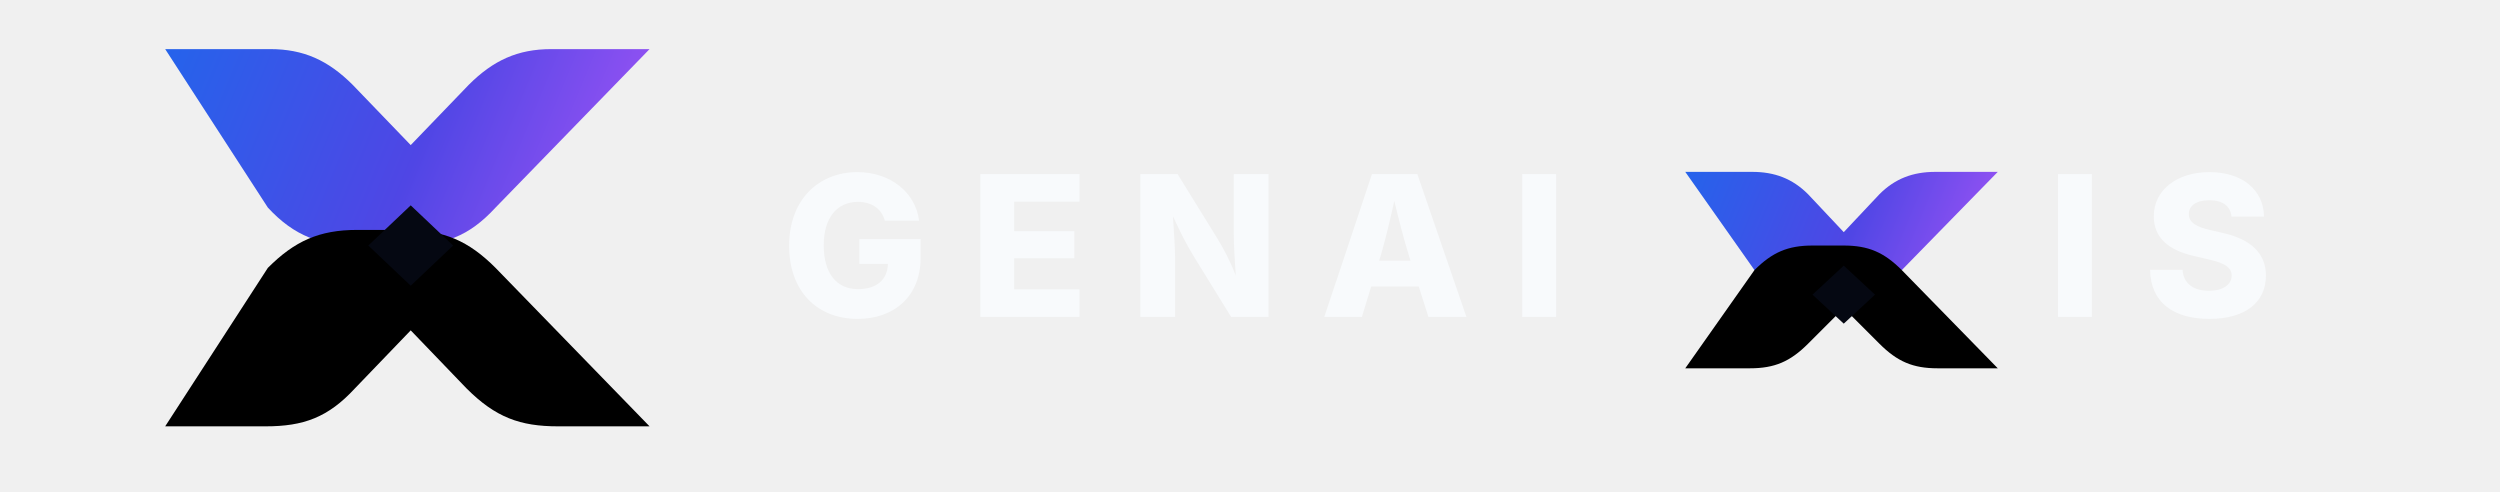
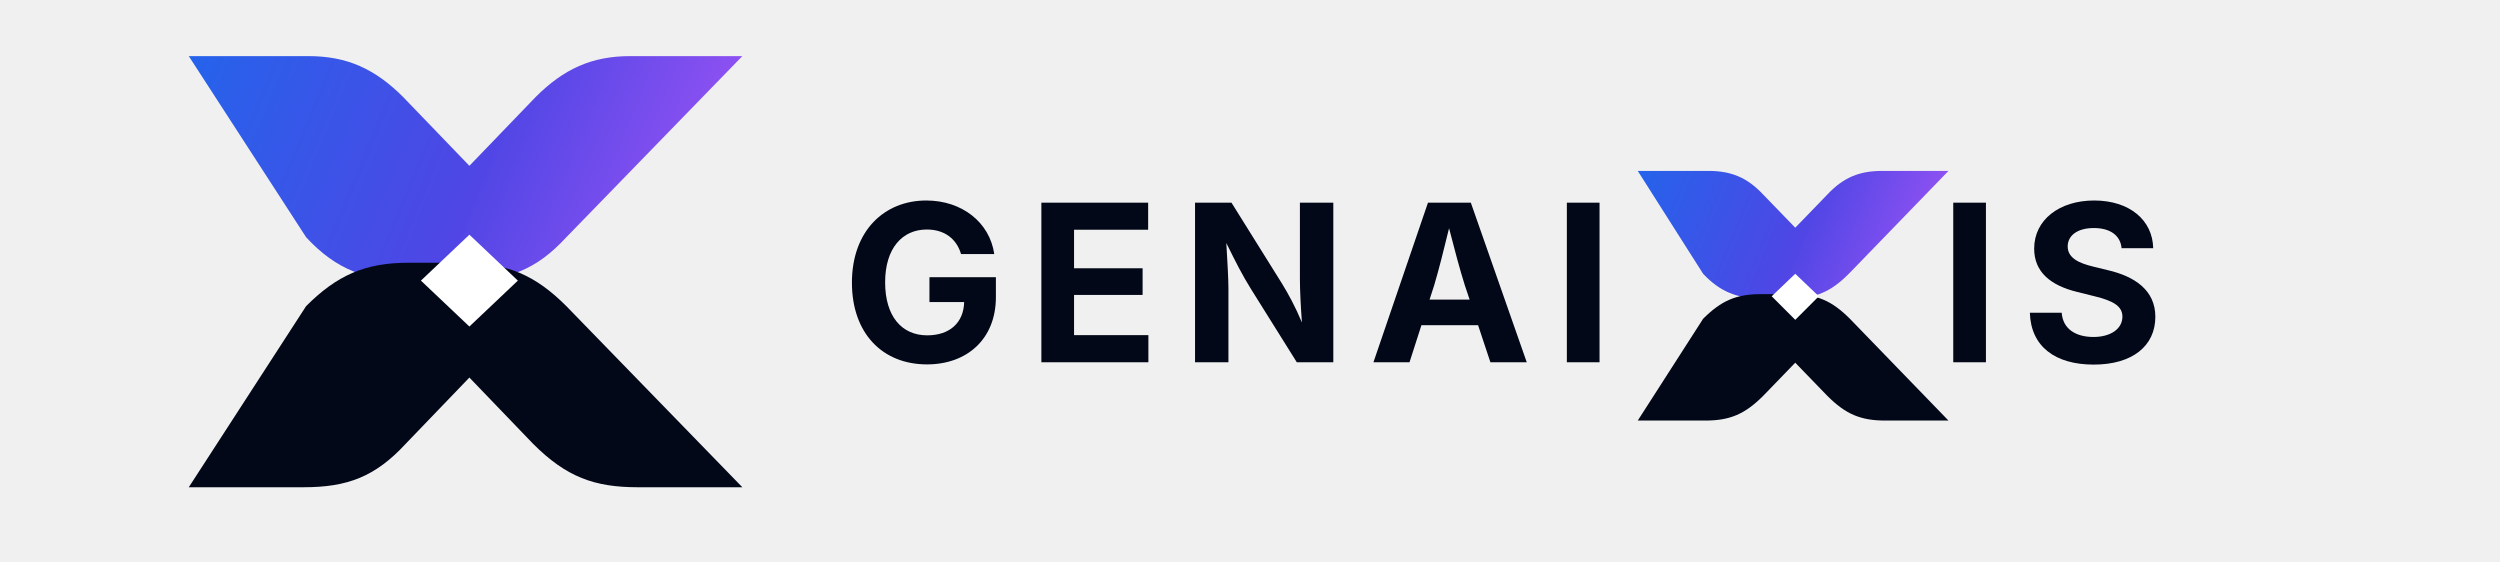
- <svg xmlns="http://www.w3.org/2000/svg" width="1120" height="220" viewBox="0 0 1120 220" fill="none">
+ <svg xmlns="http://www.w3.org/2000/svg" width="980" height="220" viewBox="0 0 980 220" fill="none">
  <path d="M74 22H121C136 22 147 27 158 38L184 65L210 38C221 27 232 22 247 22H291L222 93C210 106 199 110 181 110H160C144 110 132 106 120 93L74 22Z" fill="url(#top)" />
-   <path d="M74 191H119C136 191 147 187 159 174L184 148L209 174C222 187 233 191 250 191H291L222 120C210 108 199 103 181 103H160C143 103 132 108 120 120L74 191Z" fill="#000000" />
-   <path d="M165 110L184 92L203 110L184 128L165 110Z" fill="#050812" />
-   <text x="350" y="142" fill="#F8FAFC" font-family="Inter, Arial, Helvetica, sans-serif" font-size="88" font-weight="800" letter-spacing="18">GENAI</text>
-   <path d="M755 77H785C795 77 803 80 810 87L826 104L842 87C849 80 857 77 867 77H895L852 121C844 129 837 132 826 132H812C801 132 794 129 786 121L755 77Z" fill="url(#topSmall)" />
-   <path d="M755 165H784C795 165 802 162 810 154L826 138L842 154C850 162 857 165 868 165H895L852 121C844 113 837 110 826 110H812C801 110 794 113 786 121L755 165Z" fill="#000000" />
-   <path d="M812 132L826 119L840 132L826 145L812 132Z" fill="#050812" />
-   <text x="917" y="142" fill="#F8FAFC" font-family="Inter, Arial, Helvetica, sans-serif" font-size="88" font-weight="800" letter-spacing="18">IS</text>
+   <path d="M74 191H119C136 191 147 187 159 174L184 148L209 174C222 187 233 191 250 191H291L222 120C210 108 199 103 181 103H160C143 103 132 108 120 120L74 191Z" fill="#020817" />
+   <path d="M165 110L184 92L203 110L184 128L165 110Z" fill="#FFFFFF" />
+   <text x="330" y="142" fill="#020817" font-family="Inter, Arial, Helvetica, sans-serif" font-size="86" font-weight="700" letter-spacing="8">GENAI</text>
+   <g transform="translate(642 67) scale(0.42)">
+     <path d="M0 0H66C87 0 102 6 117 22L147 53L177 22C192 6 207 0 228 0H290L197 96C180 113 166 119 142 119H115C93 119 77 113 61 96L0 0Z" fill="url(#topSmall)" />
+     <path d="M0 233H63C86 233 100 227 117 210L147 179L177 210C194 227 208 233 231 233H290L198 138C181 121 167 115 143 115H115C92 115 78 121 61 138L0 233Z" fill="#020817" />
+     <path d="M125 117L147 96L169 117L147 139L125 117Z" fill="#FFFFFF" />
+   </g>
+   <text x="760" y="142" fill="#020817" font-family="Inter, Arial, Helvetica, sans-serif" font-size="86" font-weight="700" letter-spacing="8">IS</text>
  <defs>
    <linearGradient id="top" x1="74" y1="22" x2="291" y2="112" gradientUnits="userSpaceOnUse">
      <stop stop-color="#2563EB" />
      <stop offset="0.52" stop-color="#4F46E5" />
      <stop offset="1" stop-color="#A855F7" />
    </linearGradient>
-     <linearGradient id="topSmall" x1="755" y1="77" x2="895" y2="135" gradientUnits="userSpaceOnUse">
+     <linearGradient id="topSmall" x1="0" y1="0" x2="290" y2="120" gradientUnits="userSpaceOnUse">
      <stop stop-color="#2563EB" />
      <stop offset="0.52" stop-color="#4F46E5" />
      <stop offset="1" stop-color="#A855F7" />
    </linearGradient>
  </defs>
</svg>
